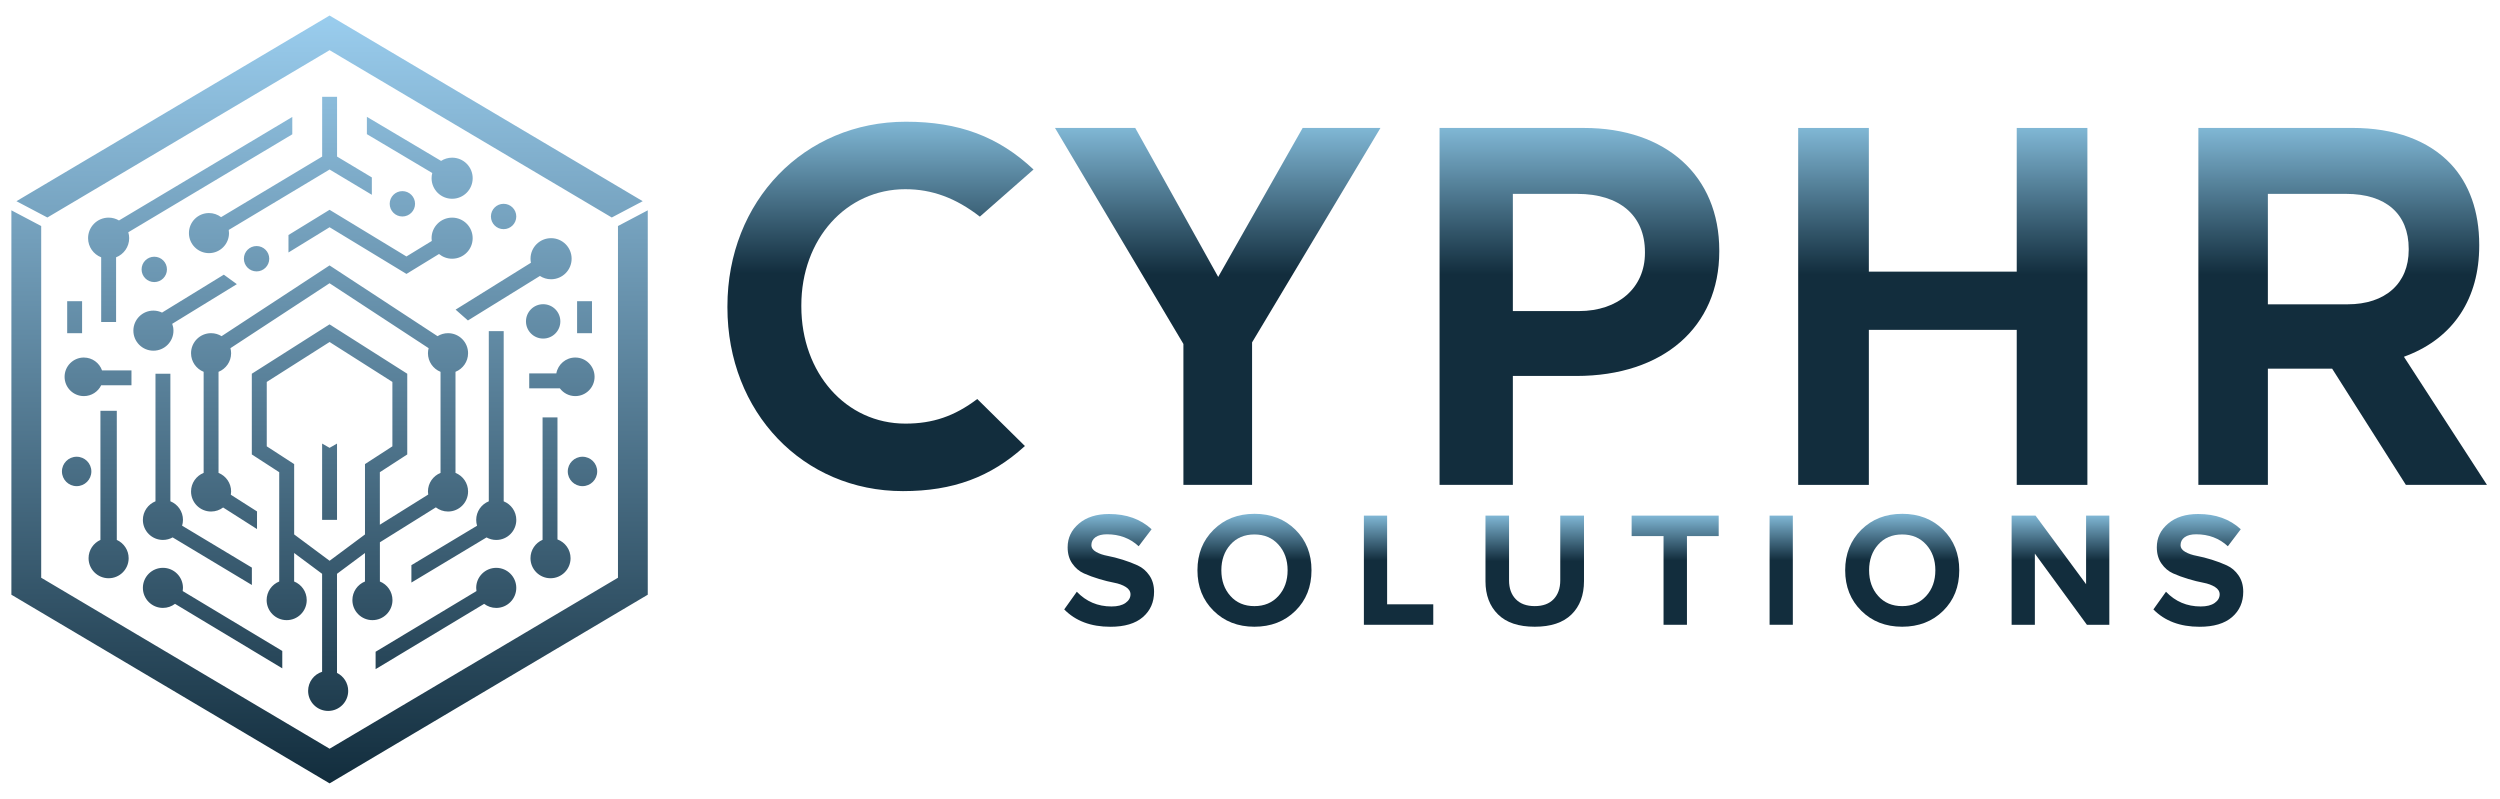
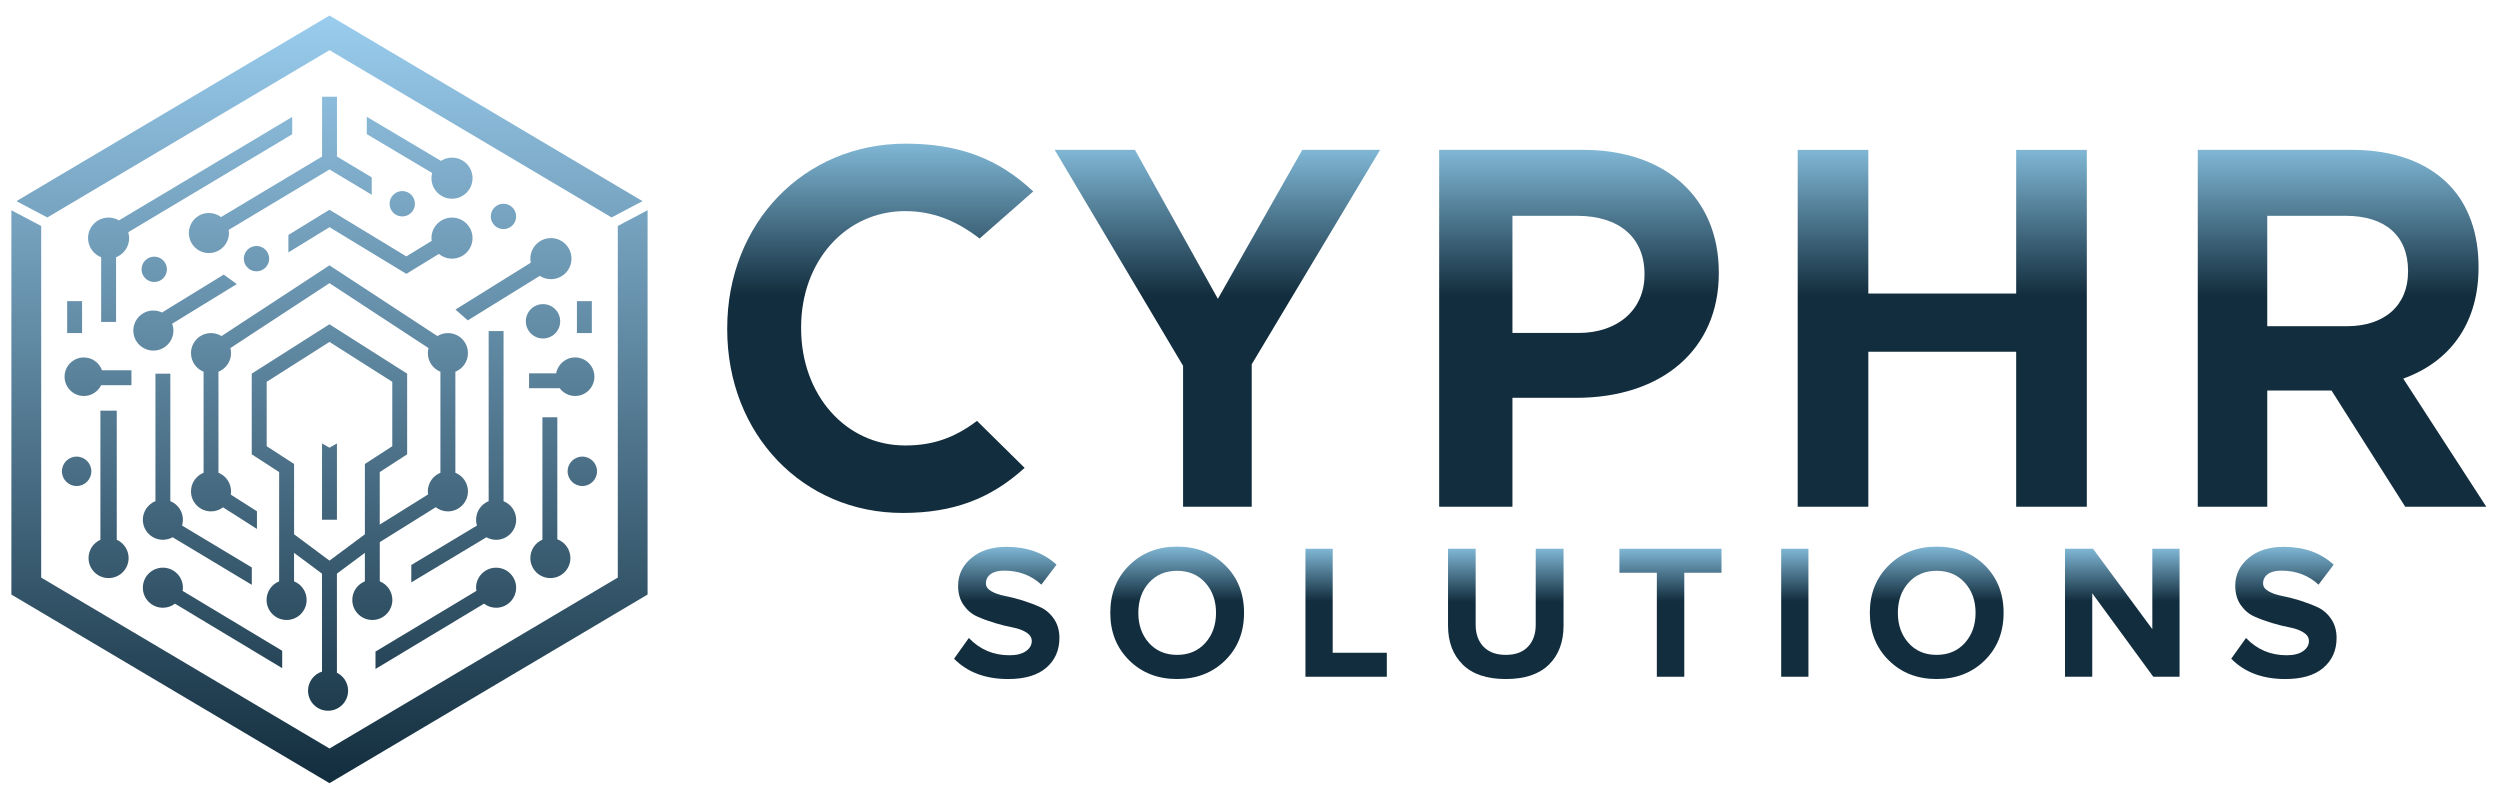
- <svg xmlns="http://www.w3.org/2000/svg" xmlns:xlink="http://www.w3.org/1999/xlink" id="Layer_1" data-name="Layer 1" viewBox="0 0 1820 581">
+ <svg xmlns="http://www.w3.org/2000/svg" xmlns:xlink="http://www.w3.org/1999/xlink" id="Layer_1" data-name="Layer 1" viewBox="0 0 1820.5 581">
  <defs>
    <style>
      .cls-1 {
        fill: url(#linear-gradient-2);
      }

      .cls-2 {
        fill: url(#linear-gradient-15);
      }

      .cls-3 {
        fill: url(#linear-gradient-14);
      }

      .cls-4 {
        fill: url(#linear-gradient-6);
      }

      .cls-5 {
        fill: url(#linear-gradient-11);
      }

      .cls-6 {
        fill: url(#linear-gradient-10);
      }

      .cls-7 {
        fill: url(#linear-gradient-5);
      }

      .cls-8, .cls-9, .cls-10 {
        fill: none;
      }

      .cls-11 {
        fill: url(#linear-gradient-7);
      }

      .cls-9 {
        clip-path: url(#clippath);
      }

      .cls-12 {
        fill: url(#linear-gradient-9);
      }

      .cls-13 {
        fill: url(#linear-gradient-3);
      }

      .cls-10 {
        clip-path: url(#clippath-1);
      }

      .cls-14 {
        fill: url(#linear-gradient);
      }

      .cls-15 {
        fill: url(#linear-gradient-4);
      }

      .cls-16 {
        fill: url(#linear-gradient-8);
      }

      .cls-17 {
        fill: url(#linear-gradient-12);
      }

      .cls-18 {
        fill: url(#linear-gradient-13);
      }
    </style>
    <clipPath id="clippath">
      <rect class="cls-8" width="1820" height="581" />
    </clipPath>
    <clipPath id="clippath-1">
      <rect class="cls-8" y="5" width="1820.5" height="572" />
    </clipPath>
    <linearGradient id="linear-gradient" x1="239.93" y1="12.69" x2="239.93" y2="571.7" gradientTransform="translate(0 583) scale(1 -1)" gradientUnits="userSpaceOnUse">
      <stop offset="0" stop-color="#122d3d" />
      <stop offset="1" stop-color="#9acdee" />
    </linearGradient>
-     <linearGradient id="linear-gradient-2" x1="1117.28" y1="456.27" x2="1117.28" y2="375.37" gradientUnits="userSpaceOnUse">
+     <linearGradient id="linear-gradient-2" x1="1096.52" y1="494.48" x2="1096.52" y2="399.6" gradientUnits="userSpaceOnUse">
      <stop offset=".59" stop-color="#122d3d" />
      <stop offset="1" stop-color="#80b7d5" />
    </linearGradient>
-     <linearGradient id="linear-gradient-3" x1="1219.52" y1="454.84" x2="1219.52" y2="375.37" xlink:href="#linear-gradient-2" />
-     <linearGradient id="linear-gradient-4" x1="1296.72" y1="454.84" x2="1296.72" y2="375.37" xlink:href="#linear-gradient-2" />
-     <linearGradient id="linear-gradient-5" x1="1500.03" y1="454.84" x2="1500.03" y2="375.37" xlink:href="#linear-gradient-2" />
-     <linearGradient id="linear-gradient-6" x1="1149.82" y1="353" x2="1149.82" y2="93.15" xlink:href="#linear-gradient-2" />
-     <linearGradient id="linear-gradient-7" x1="640.98" y1="357.53" x2="640.98" y2="88.62" xlink:href="#linear-gradient-2" />
-     <linearGradient id="linear-gradient-8" x1="913.26" y1="456.27" x2="913.26" y2="374.06" xlink:href="#linear-gradient-2" />
-     <linearGradient id="linear-gradient-9" x1="807.46" y1="456.27" x2="807.46" y2="374.18" xlink:href="#linear-gradient-2" />
-     <linearGradient id="linear-gradient-10" x1="886.51" y1="353" x2="886.51" y2="93.15" xlink:href="#linear-gradient-2" />
-     <linearGradient id="linear-gradient-11" x1="1600.37" y1="456.27" x2="1600.37" y2="374.18" xlink:href="#linear-gradient-2" />
-     <linearGradient id="linear-gradient-12" x1="1018.16" y1="454.84" x2="1018.16" y2="375.37" xlink:href="#linear-gradient-2" />
-     <linearGradient id="linear-gradient-13" x1="1384.82" y1="456.27" x2="1384.82" y2="374.06" xlink:href="#linear-gradient-2" />
-     <linearGradient id="linear-gradient-14" x1="1414.35" y1="353" x2="1414.35" y2="93.15" xlink:href="#linear-gradient-2" />
-     <linearGradient id="linear-gradient-15" x1="1705.45" y1="353" x2="1705.45" y2="93.15" xlink:href="#linear-gradient-2" />
+     <linearGradient id="linear-gradient-3" x1="1216.43" y1="492.81" x2="1216.43" y2="399.6" xlink:href="#linear-gradient-2" />
+     <linearGradient id="linear-gradient-4" x1="1306.98" y1="492.8" x2="1306.98" y2="399.6" xlink:href="#linear-gradient-2" />
+     <linearGradient id="linear-gradient-5" x1="1545.45" y1="492.81" x2="1545.45" y2="399.6" xlink:href="#linear-gradient-2" />
+     <linearGradient id="linear-gradient-6" x1="1149.82" y1="369" x2="1149.82" y2="109.15" xlink:href="#linear-gradient-2" />
+     <linearGradient id="linear-gradient-7" x1="640.98" y1="373.53" x2="640.98" y2="104.62" xlink:href="#linear-gradient-2" />
+     <linearGradient id="linear-gradient-8" x1="857.21" y1="494.48" x2="857.21" y2="398.06" xlink:href="#linear-gradient-2" />
+     <linearGradient id="linear-gradient-9" x1="733.11" y1="494.49" x2="733.11" y2="398.2" xlink:href="#linear-gradient-2" />
+     <linearGradient id="linear-gradient-10" x1="886.51" y1="369" x2="886.51" y2="109.15" xlink:href="#linear-gradient-2" />
+     <linearGradient id="linear-gradient-11" x1="1663.14" y1="494.49" x2="1663.14" y2="398.2" xlink:href="#linear-gradient-2" />
+     <linearGradient id="linear-gradient-12" x1="980.25" y1="492.81" x2="980.25" y2="399.6" xlink:href="#linear-gradient-2" />
+     <linearGradient id="linear-gradient-13" x1="1410.32" y1="494.48" x2="1410.32" y2="398.06" xlink:href="#linear-gradient-2" />
+     <linearGradient id="linear-gradient-14" x1="1414.35" y1="369" x2="1414.35" y2="109.15" xlink:href="#linear-gradient-2" />
+     <linearGradient id="linear-gradient-15" x1="1705.45" y1="369" x2="1705.45" y2="109.15" xlink:href="#linear-gradient-2" />
  </defs>
  <g class="cls-9">
    <g class="cls-10">
      <path class="cls-14" d="m430.97,242.55h-10.85v-23.27h10.85v23.27Zm-371.21-23.27h-10.85v23.27h10.85v-23.27Zm13.9-31.96v47.11h10.85v-47.11c5.58-2.17,9.53-7.58,9.53-13.93,0-1.5-.23-2.95-.64-4.31l119.39-71.31v-12.64l-126.17,75.36c-2.22-1.3-4.79-2.06-7.54-2.06-8.26,0-14.96,6.7-14.96,14.96,0,6.35,3.96,11.76,9.53,13.93Zm240.53-57.58c0,8.26,6.7,14.96,14.96,14.96s14.96-6.7,14.96-14.96-6.7-14.96-14.96-14.96c-2.96,0-5.72.87-8.04,2.36l-54.02-32.09v12.62l47.6,28.28c-.32,1.21-.5,2.47-.5,3.79Zm81.23,116.74c6.91,0,12.51-5.6,12.51-12.51s-5.6-12.51-12.51-12.51-12.51,5.6-12.51,12.51,5.6,12.51,12.51,12.51Zm-334.36,13.8c-7.75,0-14.04,6.28-14.04,14.04s6.28,14.04,14.04,14.04c5.54,0,10.31-3.21,12.6-7.87h22.05v-10.85h-21.43c-1.93-5.44-7.11-9.35-13.22-9.35Zm91.07-105.18c-8.06,0-14.59,6.53-14.59,14.59s6.53,14.59,14.59,14.59,14.59-6.53,14.59-14.59c0-.79-.08-1.55-.2-2.3l73.43-44.01,30.75,18.43v-12.65l-25.32-15.18v-43.52h-10.85v43.52l-73.58,44.1c-2.45-1.87-5.5-2.98-8.81-2.98Zm-28.09,209.84v-92.84h-10.85v92.84c-5.37,2.15-9.17,7.4-9.17,13.54,0,8.06,6.53,14.59,14.59,14.59,2.57,0,4.98-.67,7.08-1.84l57.67,34.64v-12.66l-50.79-30.51c.4-1.34.63-2.76.63-4.23,0-6.14-3.8-11.38-9.16-13.54Zm9.16,63.03c0-8.06-6.53-14.59-14.59-14.59s-14.59,6.53-14.59,14.59,6.53,14.59,14.59,14.59c3.31,0,6.35-1.11,8.8-2.97l78.09,46.97v-12.66l-72.5-43.61c.12-.76.2-1.53.2-2.32Zm267.98-254.59c-8.26,0-14.96,6.7-14.96,14.96,0,1.01.1,2,.29,2.95l-54.83,34.12,8.97,7.89,52.41-32.41c2.34,1.52,5.12,2.41,8.12,2.41,8.26,0,14.96-6.7,14.96-14.96s-6.7-14.96-14.96-14.96ZM85.03,393.06v-94.02h-11.92v94.02c-5.08,2.28-8.63,7.38-8.63,13.31,0,8.06,6.53,14.59,14.59,14.59s14.59-6.53,14.59-14.59c0-5.93-3.55-11.03-8.63-13.31Zm281.66-28.11v-123.87h-10.85v123.87c-5.37,2.15-9.16,7.4-9.16,13.54,0,1.47.22,2.89.63,4.23l-47.81,28.72v12.66l54.7-32.85c2.1,1.17,4.51,1.84,7.08,1.84,8.06,0,14.59-6.53,14.59-14.59,0-6.14-3.8-11.38-9.17-13.53Zm-310.89-32.45c-5.92,0-10.71,4.8-10.71,10.71s4.8,10.71,10.71,10.71,10.71-4.8,10.71-10.71-4.8-10.71-10.71-10.71Zm363.01-44.14c7.75,0,14.04-6.28,14.04-14.04s-6.28-14.04-14.04-14.04c-6.91,0-12.64,4.99-13.81,11.57h-19.73v10.85h22.3c2.56,3.43,6.64,5.66,11.24,5.66Zm-57.55,125.03c-8.06,0-14.59,6.53-14.59,14.59,0,.79.08,1.57.2,2.32l-73.43,44.17v12.66l79.02-47.53c2.45,1.85,5.49,2.97,8.8,2.97,8.06,0,14.59-6.53,14.59-14.59s-6.53-14.59-14.59-14.59Zm44.58-20.69v-88.83h-10.85v89.11c-5.17,2.24-8.8,7.39-8.8,13.39,0,8.06,6.53,14.59,14.59,14.59s14.59-6.53,14.59-14.59c0-6.28-3.97-11.61-9.53-13.67Zm-134.71,58.76c-8.06,0-14.59-6.53-14.59-14.59,0-6.14,3.8-11.38,9.16-13.54v-20.75l-20.36,15.15v72.15c4.82,2.38,8.15,7.33,8.15,13.08,0,8.06-6.53,14.59-14.59,14.59s-14.59-6.53-14.59-14.59c0-6.52,4.28-12.04,10.18-13.91v-71.32l-20.36-15.15v20.75c5.37,2.15,9.16,7.4,9.16,13.54,0,8.06-6.53,14.59-14.59,14.59s-14.59-6.53-14.59-14.59c0-6.14,3.8-11.38,9.16-13.54v-79.57l-19.95-12.93v-58.75l56.58-35.95,56.58,35.95v58.75l-19.95,12.93v38.24l35.21-21.97c-.11-.73-.19-1.47-.19-2.22,0-6.14,3.8-11.38,9.16-13.54v-73.58c-5.37-2.15-9.16-7.4-9.16-13.54,0-1.27.18-2.5.49-3.68l-72.14-47.27-72.14,47.27c.31,1.18.49,2.41.49,3.68,0,6.14-3.8,11.38-9.16,13.54v73.58c5.37,2.15,9.16,7.4,9.16,13.54,0,.81-.08,1.59-.21,2.36l19.08,12.15c0,3.78,0,8.37-.02,12.85l-24.67-15.72c-2.44,1.84-5.47,2.94-8.76,2.94-8.06,0-14.59-6.53-14.59-14.59,0-6.14,3.8-11.38,9.17-13.54v-73.58c-5.37-2.15-9.17-7.4-9.17-13.54,0-8.06,6.53-14.59,14.59-14.59,2.8,0,5.41.8,7.64,2.18l78.61-51.51,78.61,51.51c2.22-1.37,4.83-2.18,7.64-2.18,8.06,0,14.59,6.53,14.59,14.59,0,6.14-3.8,11.38-9.16,13.54v73.58c5.37,2.15,9.16,7.4,9.16,13.54,0,8.06-6.53,14.59-14.59,14.59-3.34,0-6.41-1.14-8.87-3.03l-40.74,25.43v28.54c5.37,2.15,9.16,7.4,9.16,13.54,0,8.06-6.53,14.59-14.59,14.59Zm-5.42-62.4v-51.2l19.95-12.93v-46.89l-45.73-29.06-45.73,29.06v46.89l19.95,12.93v51.2l25.79,19.19,25.79-19.19Zm158.34-56.56c-5.92,0-10.71,4.8-10.71,10.71s4.8,10.71,10.71,10.71,10.71-4.8,10.71-10.71c0-5.92-4.8-10.71-10.71-10.71Zm-121.89-184.13c0-5.1-4.13-9.23-9.23-9.23s-9.23,4.13-9.23,9.23,4.13,9.23,9.23,9.23c5.1,0,9.23-4.13,9.23-9.23Zm-124.61,39.98c0,5.1,4.13,9.23,9.23,9.23s9.23-4.13,9.23-9.23-4.13-9.23-9.23-9.23-9.23,4.13-9.23,9.23Zm-74.47,7.77c0,5.1,4.13,9.23,9.23,9.23s9.23-4.13,9.23-9.23-4.13-9.23-9.23-9.23-9.23,4.13-9.23,9.23Zm263.54-47.75c-5.1,0-9.23,4.13-9.23,9.23s4.13,9.23,9.23,9.23,9.23-4.13,9.23-9.23-4.13-9.23-9.23-9.23Zm-156.61,22.7v12.73l29.93-18.37,55.96,33.98,23.7-14.5c2.59,2.14,5.91,3.44,9.54,3.44,8.26,0,14.96-6.7,14.96-14.96s-6.7-14.96-14.96-14.96-14.96,6.7-14.96,14.96c0,.69.06,1.36.15,2.03l-18.45,11.29-55.96-33.98-29.9,18.35Zm-83.74,69.64c0-1.75-.32-3.42-.89-4.98l47.05-28.87-9.49-6.9-44.97,27.6c-1.9-.91-4.03-1.44-6.28-1.44-8.06,0-14.59,6.53-14.59,14.59s6.53,14.59,14.59,14.59,14.59-6.53,14.59-14.59Zm108.23,82.21v55.56h10.85v-55.56l-5.42,3.11-5.42-3.11ZM34.5,158.34L239.93,36.53l205.44,121.81,22.52-11.87L239.93,11.3,11.97,146.47l22.52,11.87Zm415.38,6.21v256.04l-209.94,124.48L29.99,420.59V164.55l-21.7-11.44v279.84l231.64,137.35,231.64-137.35V153.11l-21.7,11.44Z" />
      <g>
-         <path class="cls-1" d="m1135.87,422.55c0,5.72-1.61,10.27-4.82,13.64-3.22,3.38-7.81,5.06-13.76,5.06s-10.57-1.69-13.82-5.06c-3.26-3.37-4.88-7.92-4.88-13.64v-47.18h-17.16v47.77c0,10.09,3.04,18.13,9.11,24.13,6.08,6,14.99,8.99,26.75,8.99s20.67-2.98,26.75-8.93c6.08-5.96,9.11-14.06,9.11-24.31v-47.65h-17.28v47.18h0Z" />
-         <polygon class="cls-13" points="1187.83 390.27 1211.06 390.27 1211.06 454.84 1228.1 454.84 1228.1 390.27 1251.21 390.27 1251.21 375.37 1187.83 375.37 1187.83 390.27" />
-         <rect class="cls-15" x="1288.26" y="375.37" width="16.92" height="79.46" />
-         <polygon class="cls-7" points="1518.67 425.29 1481.86 375.37 1464.46 375.37 1464.46 454.84 1481.38 454.84 1481.38 403.01 1519.27 454.84 1535.59 454.84 1535.59 375.37 1518.67 375.37 1518.67 425.29" />
-         <path class="cls-4" d="m1153.2,93.15h-105.2v259.85h53.36v-79.3h46.2c63.22,0,104.07-35.58,104.07-90.65v-.76c0-54.15-38.64-89.14-98.43-89.14Zm44.32,91.03c0,25.29-19.32,42.28-48.08,42.28h-48.08v-85.31h46.95c30.81,0,49.21,15.81,49.21,42.28v.75h0Z" />
-         <path class="cls-11" d="m659.14,137.74c19.35,0,36.62,6.35,54.2,19.97l39.07-34.32c-25.58-24.03-54.34-34.78-92.91-34.78-74.08,0-129.94,57.8-129.94,134.46v.76c0,76.22,54.93,133.7,127.77,133.7,36.43,0,63.92-10.14,88.8-32.83l-34.68-34.22c-16.6,12.54-32.36,17.91-52.31,17.91-43.2,0-75.77-36.68-75.77-85.33v-.76c0-48.22,32.57-84.57,75.77-84.57Z" />
-         <path class="cls-16" d="m913.2,374.06c-11.99,0-21.9,3.87-29.72,11.61-7.82,7.74-11.74,17.57-11.74,29.49s3.91,21.74,11.74,29.49c7.82,7.74,17.73,11.61,29.72,11.61s22.02-3.85,29.84-11.56c7.82-7.7,11.73-17.55,11.73-29.55s-3.91-21.84-11.73-29.55c-7.82-7.7-17.77-11.55-29.84-11.55Zm17.51,59.81c-4.45,4.93-10.29,7.39-17.51,7.39s-13.05-2.46-17.45-7.39c-4.41-4.92-6.61-11.16-6.61-18.7s2.2-13.78,6.61-18.7c4.41-4.92,10.22-7.39,17.45-7.39s13.06,2.46,17.51,7.39c4.45,4.93,6.67,11.16,6.67,18.7s-2.22,13.78-6.67,18.7Z" />
-         <path class="cls-12" d="m828.3,411.65c-3.37-1.55-7.03-2.94-10.96-4.17s-7.59-2.16-10.96-2.8c-3.37-.63-6.2-1.61-8.46-2.92-2.27-1.31-3.4-2.92-3.4-4.82,0-2.46.99-4.41,2.98-5.84,1.99-1.43,4.77-2.14,8.34-2.14,9.13,0,16.84,2.9,23.11,8.7l9.41-12.39c-8.02-7.39-18.35-11.08-30.98-11.08-9.13,0-16.44,2.32-21.92,6.97-5.48,4.65-8.22,10.38-8.22,17.22,0,4.69,1.13,8.66,3.4,11.91,2.26,3.26,5.08,5.64,8.46,7.15,3.37,1.51,7.05,2.86,11.02,4.05,3.97,1.19,7.64,2.11,11.02,2.74,3.37.64,6.2,1.67,8.46,3.1,2.26,1.43,3.4,3.22,3.4,5.36,0,2.46-1.21,4.55-3.63,6.26-2.43,1.71-5.82,2.56-10.19,2.56-10.01,0-18.43-3.58-25.26-10.72l-9.17,12.87c8.26,8.42,19.46,12.63,33.6,12.63,10.32,0,18.21-2.34,23.65-7.03s8.16-10.84,8.16-18.47c0-4.6-1.13-8.56-3.4-11.86-2.27-3.3-5.09-5.72-8.46-7.27Z" />
-         <polygon class="cls-6" points="861.52 353 911.51 353 911.51 249.26 1004.97 93.15 948.33 93.15 886.85 201.61 826.46 93.15 768.04 93.15 861.52 250.4 861.52 353" />
-         <path class="cls-5" d="m1621.22,411.65c-3.37-1.55-7.03-2.94-10.96-4.17s-7.59-2.16-10.96-2.8c-3.37-.63-6.2-1.61-8.46-2.92-2.27-1.31-3.4-2.92-3.4-4.82,0-2.46.99-4.41,2.98-5.84,1.98-1.43,4.77-2.14,8.34-2.14,9.13,0,16.84,2.9,23.11,8.7l9.41-12.39c-8.02-7.39-18.35-11.08-30.98-11.08-9.13,0-16.44,2.32-21.92,6.97-5.48,4.65-8.22,10.38-8.22,17.22,0,4.69,1.13,8.66,3.4,11.91,2.26,3.26,5.08,5.64,8.46,7.15,3.37,1.51,7.05,2.86,11.02,4.05,3.97,1.19,7.64,2.11,11.02,2.74,3.37.64,6.2,1.67,8.46,3.1,2.26,1.43,3.4,3.22,3.4,5.36,0,2.46-1.21,4.55-3.63,6.26-2.43,1.71-5.82,2.56-10.19,2.56-10.01,0-18.43-3.58-25.26-10.72l-9.17,12.87c8.26,8.42,19.46,12.63,33.6,12.63,10.32,0,18.21-2.34,23.65-7.03,5.44-4.69,8.16-10.84,8.16-18.47,0-4.6-1.13-8.56-3.4-11.86-2.26-3.3-5.08-5.72-8.46-7.27Z" />
-         <polygon class="cls-17" points="1009.82 375.37 992.91 375.37 992.91 454.84 1043.42 454.84 1043.42 439.94 1009.82 439.94 1009.82 375.37" />
-         <path class="cls-18" d="m1384.76,374.06c-12,0-21.91,3.87-29.73,11.61-7.82,7.74-11.74,17.57-11.74,29.49s3.91,21.74,11.74,29.49c7.82,7.74,17.73,11.61,29.73,11.61s22.02-3.85,29.84-11.56c7.82-7.7,11.74-17.55,11.74-29.55s-3.91-21.84-11.74-29.55c-7.82-7.7-17.77-11.55-29.84-11.55Zm17.51,59.81c-4.45,4.93-10.29,7.39-17.51,7.39s-13.05-2.46-17.45-7.39c-4.41-4.92-6.61-11.16-6.61-18.7s2.2-13.78,6.61-18.7c4.41-4.92,10.22-7.39,17.45-7.39s13.06,2.46,17.51,7.39c4.45,4.93,6.67,11.16,6.67,18.7s-2.22,13.78-6.67,18.7Z" />
-         <polygon class="cls-3" points="1360.52 93.15 1309.08 93.15 1309.08 353 1360.52 353 1360.52 240.14 1468.18 240.14 1468.18 353 1519.62 353 1519.62 93.15 1468.18 93.15 1468.18 197.75 1360.52 197.75 1360.52 93.15" />
-         <path class="cls-2" d="m1752.63,258.74c33.69-13.18,52.24-41.54,52.24-79.86v-.76c0-24.12-7.21-44.48-20.85-58.88-16.19-17.08-40.86-26.11-71.36-26.11h-112.25v259.85h50.61v-84.59h46.78l53.67,84.59h59.03l-60.44-93.25,2.56-1.01Zm-43.55-37.2h-58.07v-80.4h56.99c28.94,0,45.54,14.58,45.54,40.01v.76c0,24.45-17.04,39.63-44.47,39.63Z" />
+         <path class="cls-1" d="m1118.32,454.94c0,6.71-1.89,12.04-5.66,16-3.77,3.96-9.15,5.94-16.14,5.94s-12.39-1.98-16.21-5.94c-3.82-3.96-5.73-9.29-5.73-16v-55.34h-20.12v56.03c0,11.83,3.56,21.26,10.69,28.3,7.13,7.04,17.58,10.55,31.37,10.55s24.24-3.49,31.37-10.48c7.13-6.99,10.69-16.49,10.69-28.51v-55.89h-20.26v55.34h0Z" />
+         <polygon class="cls-13" points="1179.26 417.07 1206.51 417.07 1206.51 492.81 1226.49 492.81 1226.49 417.07 1253.6 417.07 1253.6 399.6 1179.26 399.6 1179.26 417.07" />
+         <rect class="cls-15" x="1297.06" y="399.6" width="19.84" height="93.2" />
+         <polygon class="cls-7" points="1567.32 458.15 1524.14 399.6 1503.73 399.6 1503.73 492.81 1523.58 492.81 1523.58 432.02 1568.02 492.81 1587.16 492.81 1587.16 399.6 1567.32 399.6 1567.32 458.15" />
+         <path class="cls-4" d="m1153.2,109.15h-105.2v259.85h53.36v-79.3h46.2c63.22,0,104.07-35.58,104.07-90.65v-.76c0-54.15-38.64-89.14-98.43-89.14Zm44.32,91.03c0,25.29-19.32,42.28-48.08,42.28h-48.08v-85.31h46.95c30.81,0,49.21,15.81,49.21,42.28v.75h0Z" />
+         <path class="cls-11" d="m659.14,153.74c19.35,0,36.62,6.35,54.2,19.97l39.07-34.32c-25.58-24.03-54.34-34.78-92.91-34.78-74.08,0-129.94,57.8-129.94,134.46v.76c0,76.22,54.93,133.7,127.77,133.7,36.43,0,63.92-10.14,88.8-32.83l-34.68-34.22c-16.6,12.54-32.36,17.91-52.31,17.91-43.2,0-75.77-36.68-75.77-85.33v-.76c0-48.22,32.57-84.57,75.77-84.57Z" />
+         <path class="cls-16" d="m857.15,398.06c-14.07,0-25.69,4.54-34.87,13.62-9.18,9.08-13.77,20.61-13.77,34.58s4.59,25.5,13.77,34.59c9.17,9.08,20.8,13.62,34.87,13.62s25.83-4.52,35-13.55c9.17-9.04,13.76-20.59,13.76-34.66s-4.59-25.62-13.76-34.66c-9.17-9.03-20.84-13.55-35-13.55Zm20.54,70.15c-5.22,5.78-12.07,8.67-20.54,8.67s-15.3-2.89-20.47-8.67c-5.17-5.78-7.75-13.09-7.75-21.94s2.58-16.16,7.75-21.94c5.17-5.78,11.99-8.67,20.47-8.67s15.32,2.89,20.54,8.67c5.22,5.78,7.82,13.09,7.82,21.94s-2.61,16.16-7.82,21.94Z" />
+         <path class="cls-12" d="m757.56,442.15c-3.96-1.81-8.24-3.44-12.86-4.89s-8.9-2.54-12.86-3.29c-3.96-.74-7.27-1.89-9.92-3.42-2.66-1.54-3.98-3.43-3.98-5.66,0-2.89,1.16-5.17,3.49-6.85,2.33-1.68,5.59-2.51,9.78-2.51,10.71,0,19.75,3.4,27.11,10.2l11.04-14.53c-9.41-8.67-21.52-12.99-36.33-12.99-10.71,0-19.28,2.72-25.71,8.18-6.43,5.45-9.64,12.18-9.64,20.19,0,5.5,1.33,10.16,3.98,13.97,2.66,3.82,5.96,6.62,9.92,8.39,3.96,1.77,8.27,3.35,12.93,4.75,4.66,1.4,8.96,2.47,12.93,3.21,3.96.75,7.27,1.96,9.92,3.63,2.66,1.68,3.98,3.77,3.98,6.29,0,2.89-1.42,5.34-4.26,7.34-2.85,2-6.83,3-11.95,3-11.74,0-21.61-4.19-29.62-12.58l-10.76,15.09c9.69,9.88,22.82,14.81,39.41,14.81,12.11,0,21.36-2.75,27.74-8.24,6.38-5.5,9.57-12.72,9.57-21.66,0-5.4-1.33-10.04-3.98-13.91-2.66-3.87-5.97-6.71-9.92-8.53Z" />
+         <polygon class="cls-6" points="861.52 369 911.51 369 911.51 265.26 1004.97 109.15 948.33 109.15 886.85 217.61 826.46 109.15 768.04 109.15 861.52 266.4 861.52 369" />
+         <path class="cls-5" d="m1687.59,442.15c-3.96-1.81-8.24-3.44-12.86-4.89s-8.9-2.54-12.86-3.29c-3.96-.74-7.27-1.89-9.92-3.42-2.66-1.54-3.98-3.43-3.98-5.66,0-2.89,1.16-5.17,3.49-6.85,2.33-1.68,5.59-2.51,9.78-2.51,10.71,0,19.75,3.4,27.11,10.2l11.04-14.53c-9.41-8.67-21.52-12.99-36.33-12.99-10.71,0-19.28,2.72-25.71,8.18-6.43,5.45-9.64,12.18-9.64,20.19,0,5.5,1.33,10.16,3.98,13.97,2.66,3.82,5.96,6.62,9.92,8.39,3.96,1.77,8.27,3.35,12.93,4.75,4.66,1.4,8.96,2.47,12.93,3.21,3.96.75,7.27,1.96,9.92,3.63,2.66,1.68,3.98,3.77,3.98,6.29,0,2.89-1.42,5.34-4.26,7.34-2.85,2-6.83,3-11.95,3-11.74,0-21.61-4.19-29.62-12.58l-10.76,15.09c9.69,9.88,22.82,14.81,39.41,14.81,12.11,0,21.36-2.75,27.74-8.24,6.38-5.5,9.57-12.72,9.57-21.66,0-5.4-1.33-10.04-3.98-13.91-2.66-3.87-5.96-6.71-9.92-8.53Z" />
+         <polygon class="cls-17" points="970.47 399.6 950.63 399.6 950.63 492.81 1009.88 492.81 1009.88 475.34 970.47 475.34 970.47 399.6" />
+         <path class="cls-18" d="m1410.25,398.06c-14.07,0-25.69,4.54-34.87,13.62-9.18,9.08-13.77,20.61-13.77,34.58s4.59,25.5,13.77,34.59c9.17,9.08,20.8,13.62,34.87,13.62s25.83-4.52,35-13.55c9.17-9.04,13.77-20.59,13.77-34.66s-4.59-25.62-13.77-34.66c-9.18-9.03-20.85-13.55-35-13.55Zm20.54,70.15c-5.22,5.78-12.07,8.67-20.54,8.67s-15.3-2.89-20.47-8.67c-5.17-5.78-7.76-13.09-7.76-21.94s2.58-16.16,7.76-21.94c5.17-5.78,11.99-8.67,20.47-8.67s15.32,2.89,20.54,8.67c5.22,5.78,7.82,13.09,7.82,21.94s-2.61,16.16-7.82,21.94Z" />
+         <polygon class="cls-3" points="1360.52 109.15 1309.08 109.15 1309.08 369 1360.52 369 1360.52 256.14 1468.18 256.14 1468.18 369 1519.62 369 1519.62 109.15 1468.18 109.15 1468.18 213.75 1360.52 213.75 1360.52 109.15" />
+         <path class="cls-2" d="m1752.63,274.74c33.69-13.18,52.24-41.54,52.24-79.86v-.76c0-24.12-7.21-44.48-20.85-58.88-16.19-17.08-40.86-26.11-71.36-26.11h-112.25v259.85h50.61v-84.59h46.78l53.67,84.59h59.03l-60.44-93.25,2.56-1.01Zm-43.55-37.2h-58.07v-80.4h56.99c28.94,0,45.54,14.58,45.54,40.01v.76c0,24.45-17.04,39.63-44.47,39.63Z" />
      </g>
    </g>
  </g>
</svg>
